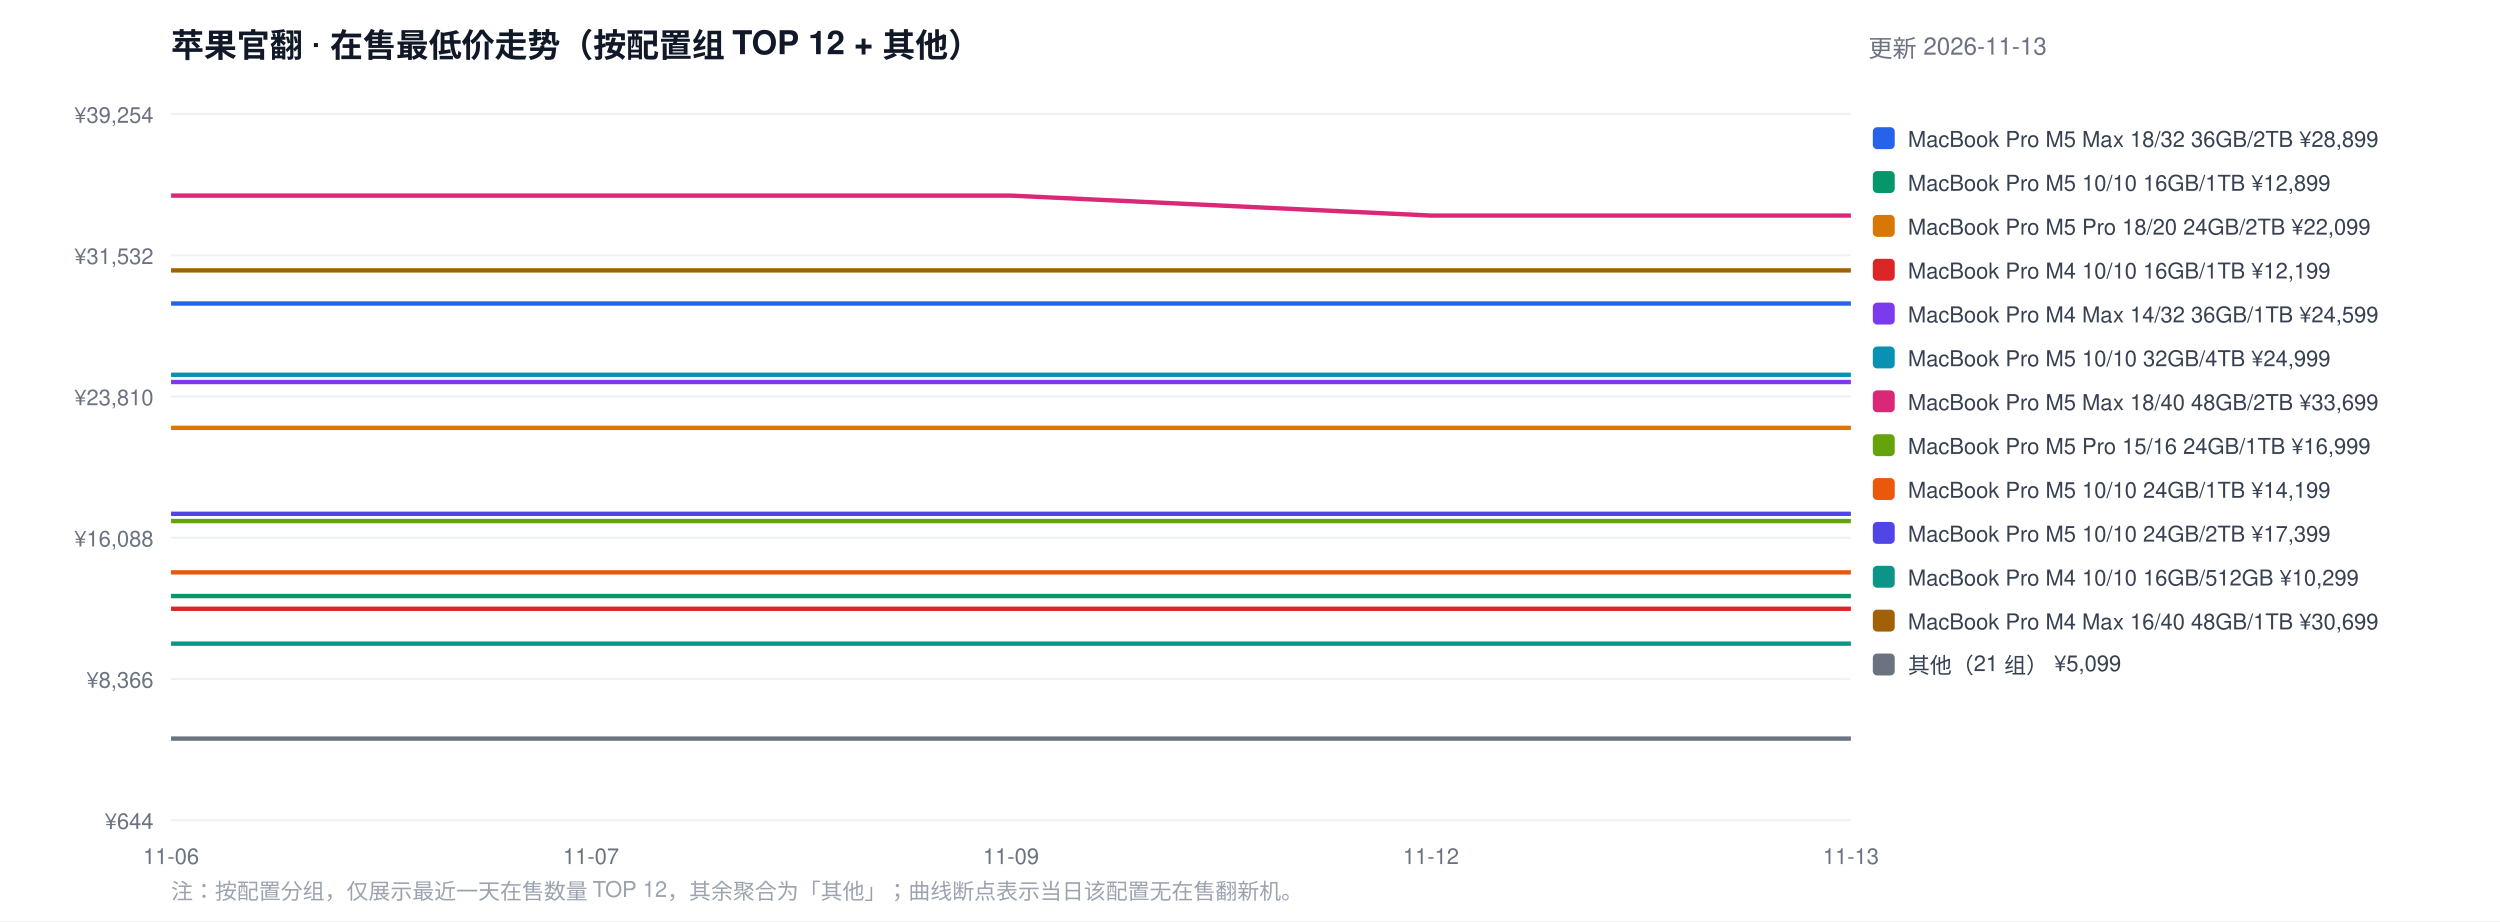
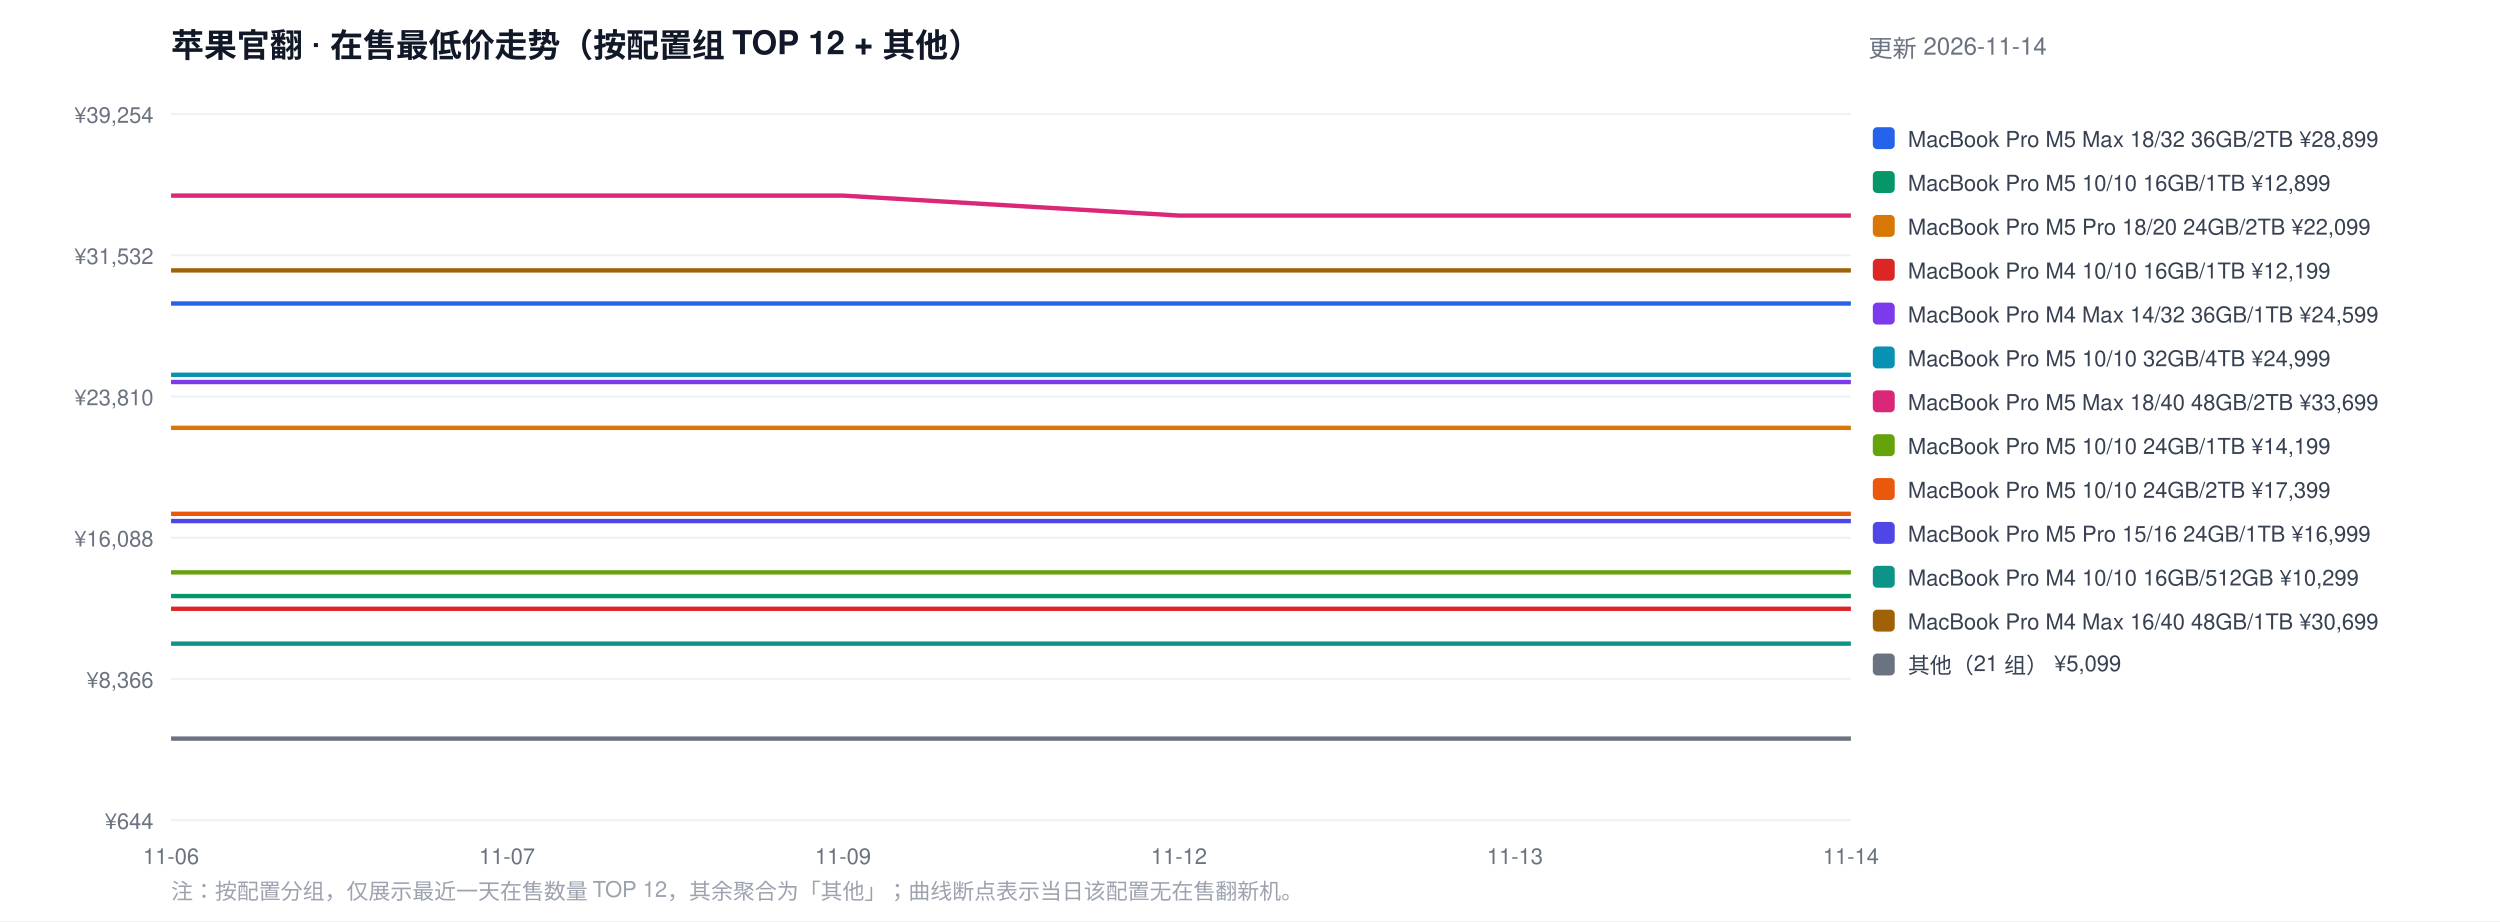
<svg xmlns="http://www.w3.org/2000/svg" width="1140" height="420" viewBox="0 0 1140 420" font-family="-apple-system,Segoe UI,Helvetica,Arial,sans-serif">
  <rect width="1140" height="420" fill="#ffffff" />
  <text x="78" y="26" font-size="15" font-weight="600" fill="#111827">苹果官翻 · 在售最低价走势（按配置组 TOP 12 + 其他）</text>
-   <text x="852" y="26" font-size="11" fill="#6b7280">更新 2026-11-13</text>
+   <text x="852" y="26" font-size="11" fill="#6b7280">更新 2026-11-14</text>
  <line x1="78" y1="374.0" x2="844" y2="374.0" stroke="#eef2f7" />
  <text x="70" y="378.0" font-size="10" fill="#6b7280" text-anchor="end">¥644</text>
  <line x1="78" y1="309.6" x2="844" y2="309.6" stroke="#eef2f7" />
  <text x="70" y="313.6" font-size="10" fill="#6b7280" text-anchor="end">¥8,366</text>
  <line x1="78" y1="245.2" x2="844" y2="245.2" stroke="#eef2f7" />
  <text x="70" y="249.2" font-size="10" fill="#6b7280" text-anchor="end">¥16,088</text>
  <line x1="78" y1="180.8" x2="844" y2="180.8" stroke="#eef2f7" />
  <text x="70" y="184.8" font-size="10" fill="#6b7280" text-anchor="end">¥23,810</text>
  <line x1="78" y1="116.4" x2="844" y2="116.4" stroke="#eef2f7" />
  <text x="70" y="120.4" font-size="10" fill="#6b7280" text-anchor="end">¥31,532</text>
  <line x1="78" y1="52.0" x2="844" y2="52.0" stroke="#eef2f7" />
  <text x="70" y="56.0" font-size="10" fill="#6b7280" text-anchor="end">¥39,254</text>
  <text x="78.0" y="394" font-size="10" fill="#6b7280" text-anchor="middle">11-06</text>
-   <text x="269.5" y="394" font-size="10" fill="#6b7280" text-anchor="middle">11-07</text>
-   <text x="461.0" y="394" font-size="10" fill="#6b7280" text-anchor="middle">11-09</text>
-   <text x="652.5" y="394" font-size="10" fill="#6b7280" text-anchor="middle">11-12</text>
-   <text x="844.0" y="394" font-size="10" fill="#6b7280" text-anchor="middle">11-13</text>
-   <polyline fill="none" stroke="#2563eb" stroke-width="2" points="78.0,138.4 269.5,138.4 461.0,138.4 652.5,138.4 844.0,138.4" />
-   <polyline fill="none" stroke="#059669" stroke-width="2" points="78.0,271.8 269.5,271.8 461.0,271.8 652.5,271.8 844.0,271.8" />
-   <polyline fill="none" stroke="#d97706" stroke-width="2" points="78.0,195.1 269.5,195.1 461.0,195.1 652.5,195.1 844.0,195.1" />
-   <polyline fill="none" stroke="#dc2626" stroke-width="2" points="78.0,277.6 269.5,277.6 461.0,277.6 652.5,277.6 844.0,277.6" />
-   <polyline fill="none" stroke="#7c3aed" stroke-width="2" points="78.0,174.2 269.5,174.2 461.0,174.2 652.5,174.2 844.0,174.2" />
-   <polyline fill="none" stroke="#0891b2" stroke-width="2" points="78.0,170.9 269.5,170.9 461.0,170.9 652.5,170.9 844.0,170.9" />
-   <polyline fill="none" stroke="#db2777" stroke-width="2" points="78.0,89.2 269.5,89.2 461.0,89.2 652.5,98.3 844.0,98.3" />
-   <polyline fill="none" stroke="#65a30d" stroke-width="2" points="78.0,237.6 269.5,237.6 461.0,237.6 652.5,237.6 844.0,237.6" />
-   <polyline fill="none" stroke="#ea580c" stroke-width="2" points="78.0,261.0 269.5,261.0 461.0,261.0 652.5,261.0 844.0,261.0" />
-   <polyline fill="none" stroke="#4f46e5" stroke-width="2" points="78.0,234.3 269.5,234.3 461.0,234.3 652.5,234.3 844.0,234.3" />
-   <polyline fill="none" stroke="#0d9488" stroke-width="2" points="78.0,293.5 269.5,293.5 461.0,293.5 652.5,293.5 844.0,293.5" />
-   <polyline fill="none" stroke="#a16207" stroke-width="2" points="78.0,123.3 269.5,123.3 461.0,123.3 652.5,123.3 844.0,123.3" />
-   <polyline fill="none" stroke="#6b7280" stroke-width="2" points="78.0,336.8 269.5,336.8 461.0,336.8 652.5,336.8 844.0,336.8" />
+   <text x="231.2" y="394" font-size="10" fill="#6b7280" text-anchor="middle">11-07</text>
+   <text x="384.4" y="394" font-size="10" fill="#6b7280" text-anchor="middle">11-09</text>
+   <text x="537.6" y="394" font-size="10" fill="#6b7280" text-anchor="middle">11-12</text>
+   <text x="690.8" y="394" font-size="10" fill="#6b7280" text-anchor="middle">11-13</text>
+   <text x="844.0" y="394" font-size="10" fill="#6b7280" text-anchor="middle">11-14</text>
+   <polyline fill="none" stroke="#2563eb" stroke-width="2" points="78.0,138.4 231.2,138.4 384.4,138.4 537.6,138.4 690.8,138.4 844.0,138.4" />
+   <polyline fill="none" stroke="#059669" stroke-width="2" points="78.0,271.8 231.2,271.8 384.4,271.8 537.6,271.8 690.8,271.8 844.0,271.8" />
+   <polyline fill="none" stroke="#d97706" stroke-width="2" points="78.0,195.1 231.2,195.1 384.4,195.1 537.6,195.1 690.8,195.1 844.0,195.1" />
+   <polyline fill="none" stroke="#dc2626" stroke-width="2" points="78.0,277.6 231.2,277.6 384.4,277.6 537.6,277.6 690.8,277.6 844.0,277.6" />
+   <polyline fill="none" stroke="#7c3aed" stroke-width="2" points="78.0,174.2 231.2,174.2 384.4,174.2 537.6,174.2 690.8,174.2 844.0,174.2" />
+   <polyline fill="none" stroke="#0891b2" stroke-width="2" points="78.0,170.9 231.2,170.9 384.4,170.9 537.6,170.9 690.8,170.9 844.0,170.9" />
+   <polyline fill="none" stroke="#db2777" stroke-width="2" points="78.0,89.2 231.2,89.2 384.4,89.2 537.6,98.3 690.8,98.3 844.0,98.3" />
+   <polyline fill="none" stroke="#65a30d" stroke-width="2" points="78.0,261.0 231.2,261.0 384.4,261.0 537.6,261.0 690.8,261.0 844.0,261.0" />
+   <polyline fill="none" stroke="#ea580c" stroke-width="2" points="78.0,234.3 231.2,234.3 384.4,234.3 537.6,234.3 690.8,234.3 844.0,234.3" />
+   <polyline fill="none" stroke="#4f46e5" stroke-width="2" points="78.0,237.6 231.2,237.6 384.4,237.6 537.6,237.6 690.8,237.6 844.0,237.6" />
+   <polyline fill="none" stroke="#0d9488" stroke-width="2" points="78.0,293.5 231.2,293.5 384.4,293.5 537.6,293.5 690.8,293.5 844.0,293.5" />
+   <polyline fill="none" stroke="#a16207" stroke-width="2" points="78.0,123.3 231.2,123.3 384.4,123.3 537.6,123.3 690.8,123.3 844.0,123.3" />
+   <polyline fill="none" stroke="#6b7280" stroke-width="2" points="78.0,336.8 231.2,336.8 384.4,336.8 537.6,336.8 690.8,336.8 844.0,336.8" />
  <rect x="854" y="58" width="10" height="10" rx="2" fill="#2563eb" />
  <text x="870" y="67" font-size="10" fill="#374151">MacBook Pro M5 Max 18/32 36GB/2TB ¥28,899</text>
  <rect x="854" y="78" width="10" height="10" rx="2" fill="#059669" />
  <text x="870" y="87" font-size="10" fill="#374151">MacBook Pro M5 10/10 16GB/1TB ¥12,899</text>
  <rect x="854" y="98" width="10" height="10" rx="2" fill="#d97706" />
  <text x="870" y="107" font-size="10" fill="#374151">MacBook Pro M5 Pro 18/20 24GB/2TB ¥22,099</text>
  <rect x="854" y="118" width="10" height="10" rx="2" fill="#dc2626" />
  <text x="870" y="127" font-size="10" fill="#374151">MacBook Pro M4 10/10 16GB/1TB ¥12,199</text>
  <rect x="854" y="138" width="10" height="10" rx="2" fill="#7c3aed" />
  <text x="870" y="147" font-size="10" fill="#374151">MacBook Pro M4 Max 14/32 36GB/1TB ¥24,599</text>
  <rect x="854" y="158" width="10" height="10" rx="2" fill="#0891b2" />
  <text x="870" y="167" font-size="10" fill="#374151">MacBook Pro M5 10/10 32GB/4TB ¥24,999</text>
  <rect x="854" y="178" width="10" height="10" rx="2" fill="#db2777" />
  <text x="870" y="187" font-size="10" fill="#374151">MacBook Pro M5 Max 18/40 48GB/2TB ¥33,699</text>
  <rect x="854" y="198" width="10" height="10" rx="2" fill="#65a30d" />
-   <text x="870" y="207" font-size="10" fill="#374151">MacBook Pro M5 Pro 15/16 24GB/1TB ¥16,999</text>
+   <text x="870" y="207" font-size="10" fill="#374151">MacBook Pro M5 10/10 24GB/1TB ¥14,199</text>
  <rect x="854" y="218" width="10" height="10" rx="2" fill="#ea580c" />
-   <text x="870" y="227" font-size="10" fill="#374151">MacBook Pro M5 10/10 24GB/1TB ¥14,199</text>
+   <text x="870" y="227" font-size="10" fill="#374151">MacBook Pro M5 10/10 24GB/2TB ¥17,399</text>
  <rect x="854" y="238" width="10" height="10" rx="2" fill="#4f46e5" />
-   <text x="870" y="247" font-size="10" fill="#374151">MacBook Pro M5 10/10 24GB/2TB ¥17,399</text>
+   <text x="870" y="247" font-size="10" fill="#374151">MacBook Pro M5 Pro 15/16 24GB/1TB ¥16,999</text>
  <rect x="854" y="258" width="10" height="10" rx="2" fill="#0d9488" />
  <text x="870" y="267" font-size="10" fill="#374151">MacBook Pro M4 10/10 16GB/512GB ¥10,299</text>
  <rect x="854" y="278" width="10" height="10" rx="2" fill="#a16207" />
  <text x="870" y="287" font-size="10" fill="#374151">MacBook Pro M4 Max 16/40 48GB/1TB ¥30,699</text>
  <rect x="854" y="298" width="10" height="10" rx="2" fill="#6b7280" />
  <text x="870" y="307" font-size="10" fill="#374151">其他（21 组） ¥5,099</text>
  <text x="78" y="410" font-size="10" fill="#9ca3af">注：按配置分组，仅展示最近一天在售数量 TOP 12，其余聚合为「其他」；曲线断点表示当日该配置无在售翻新机。</text>
</svg>
